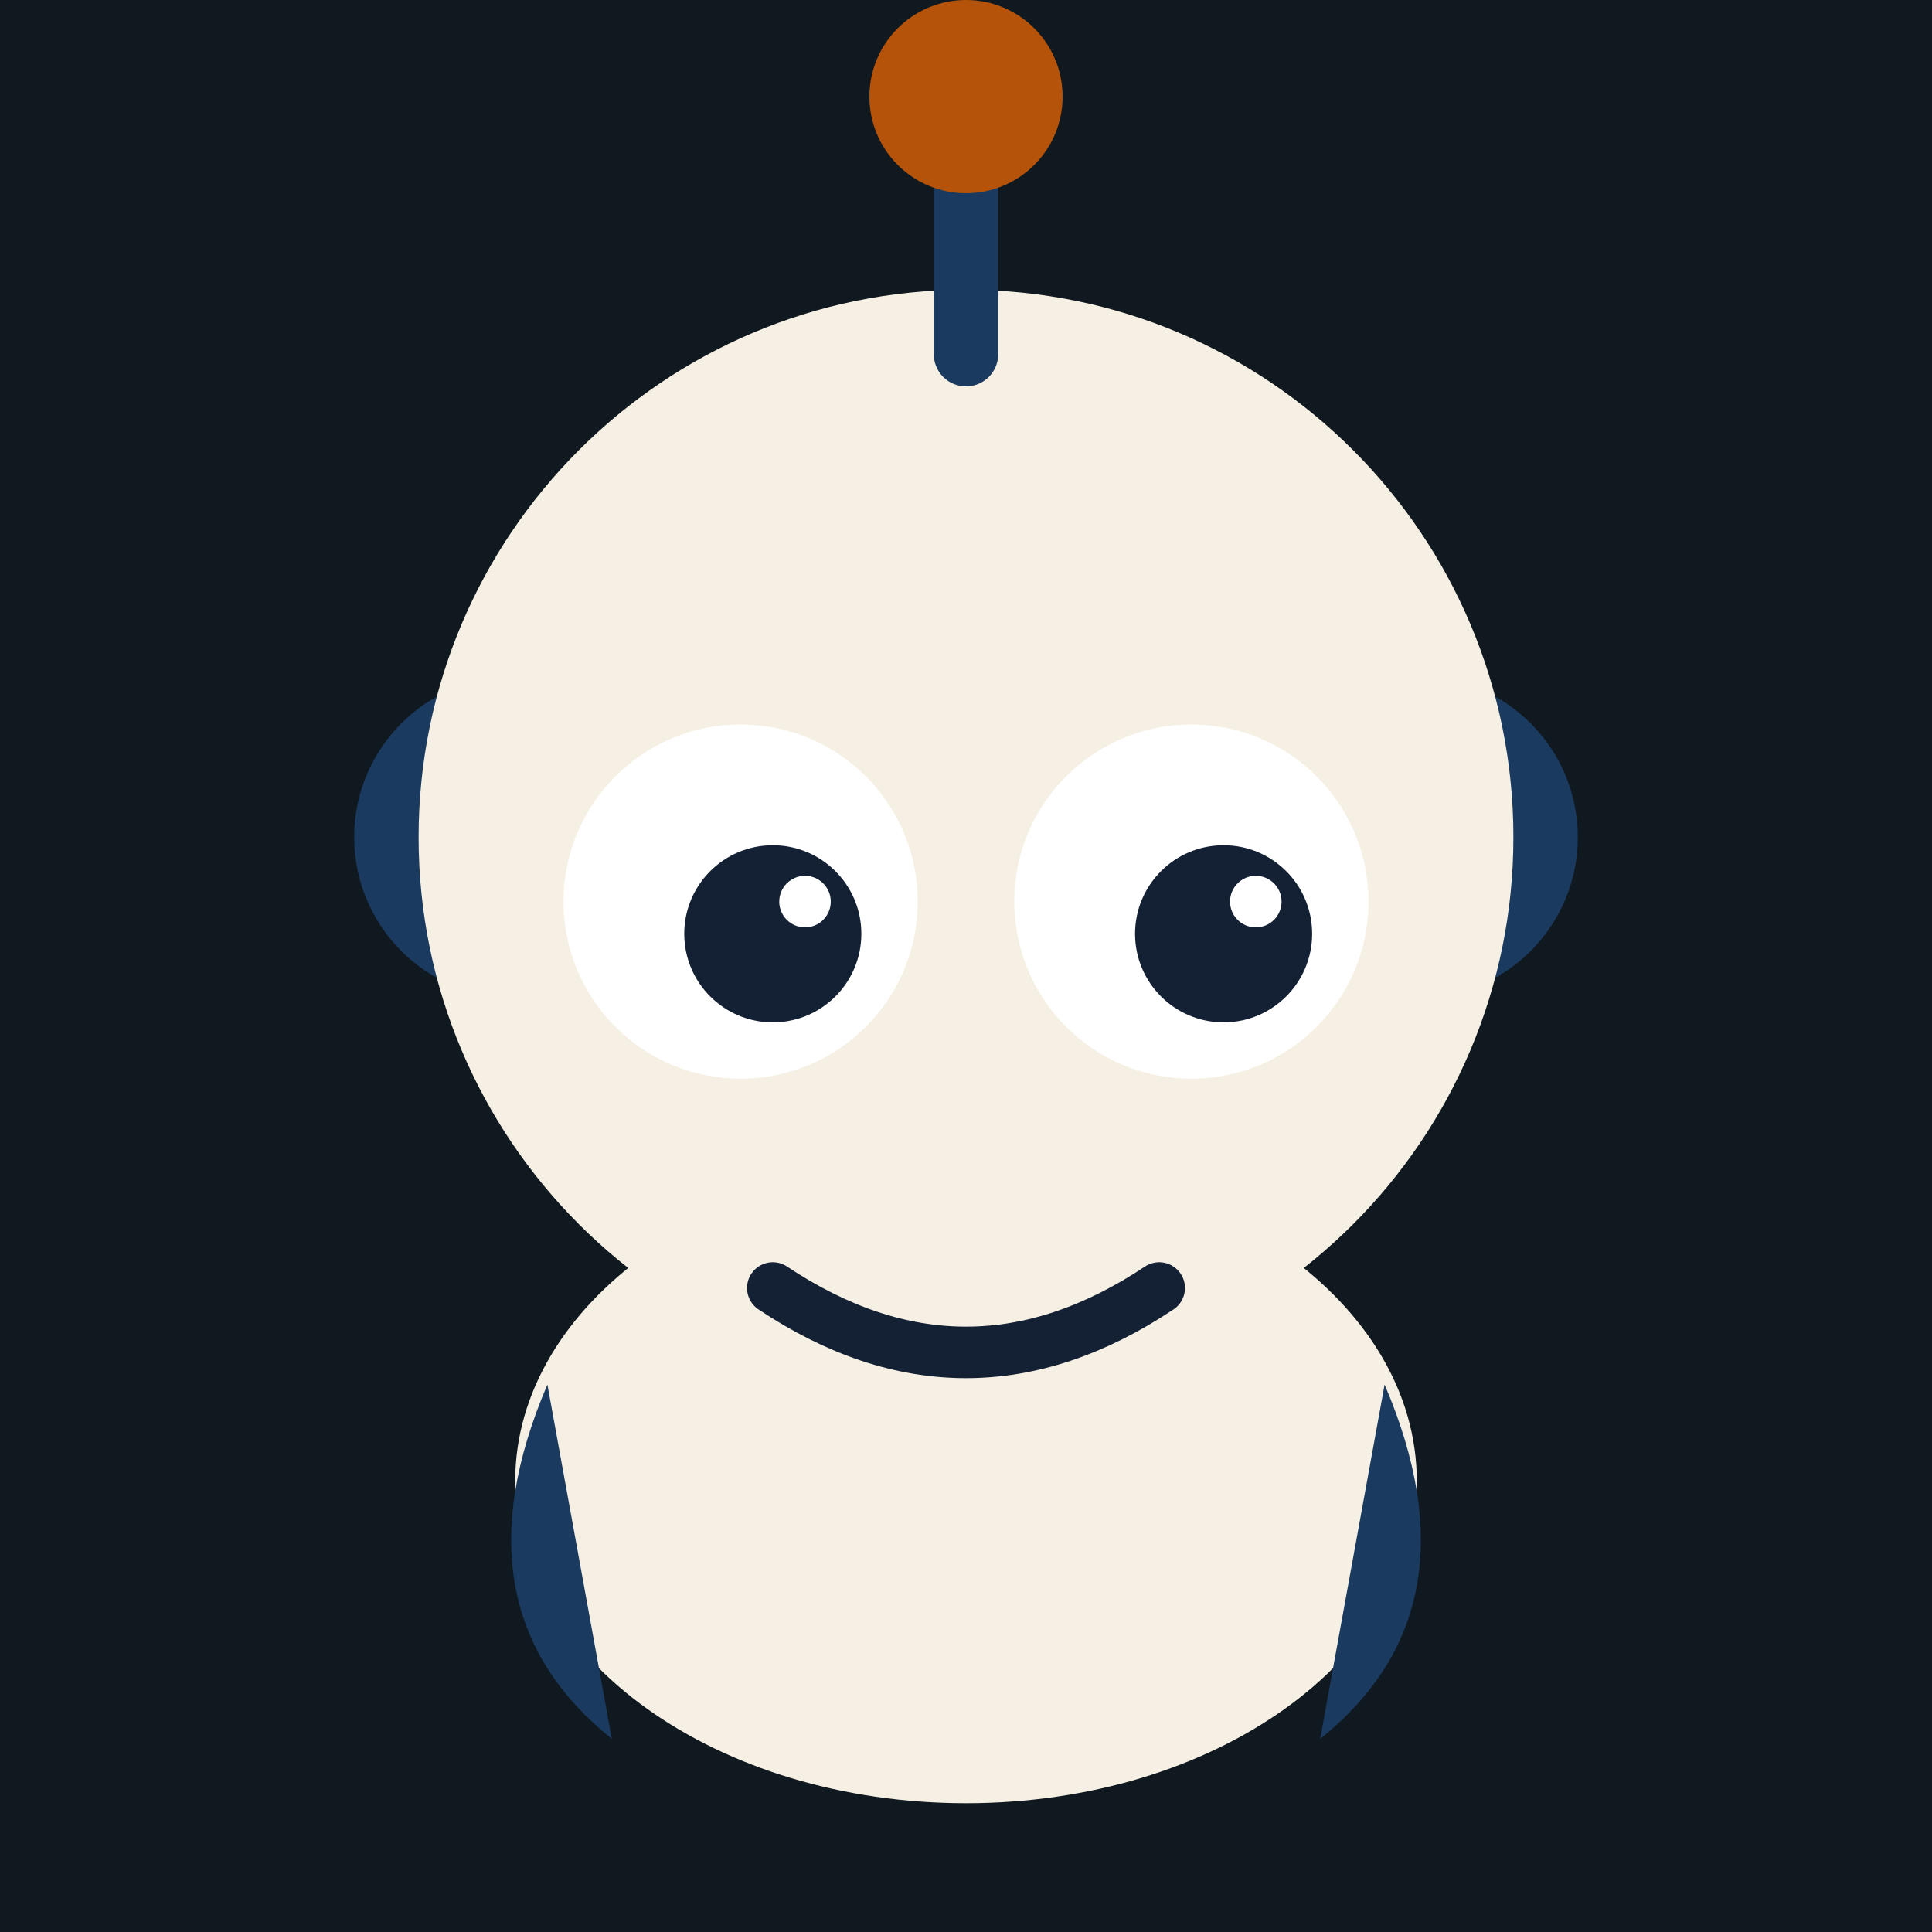
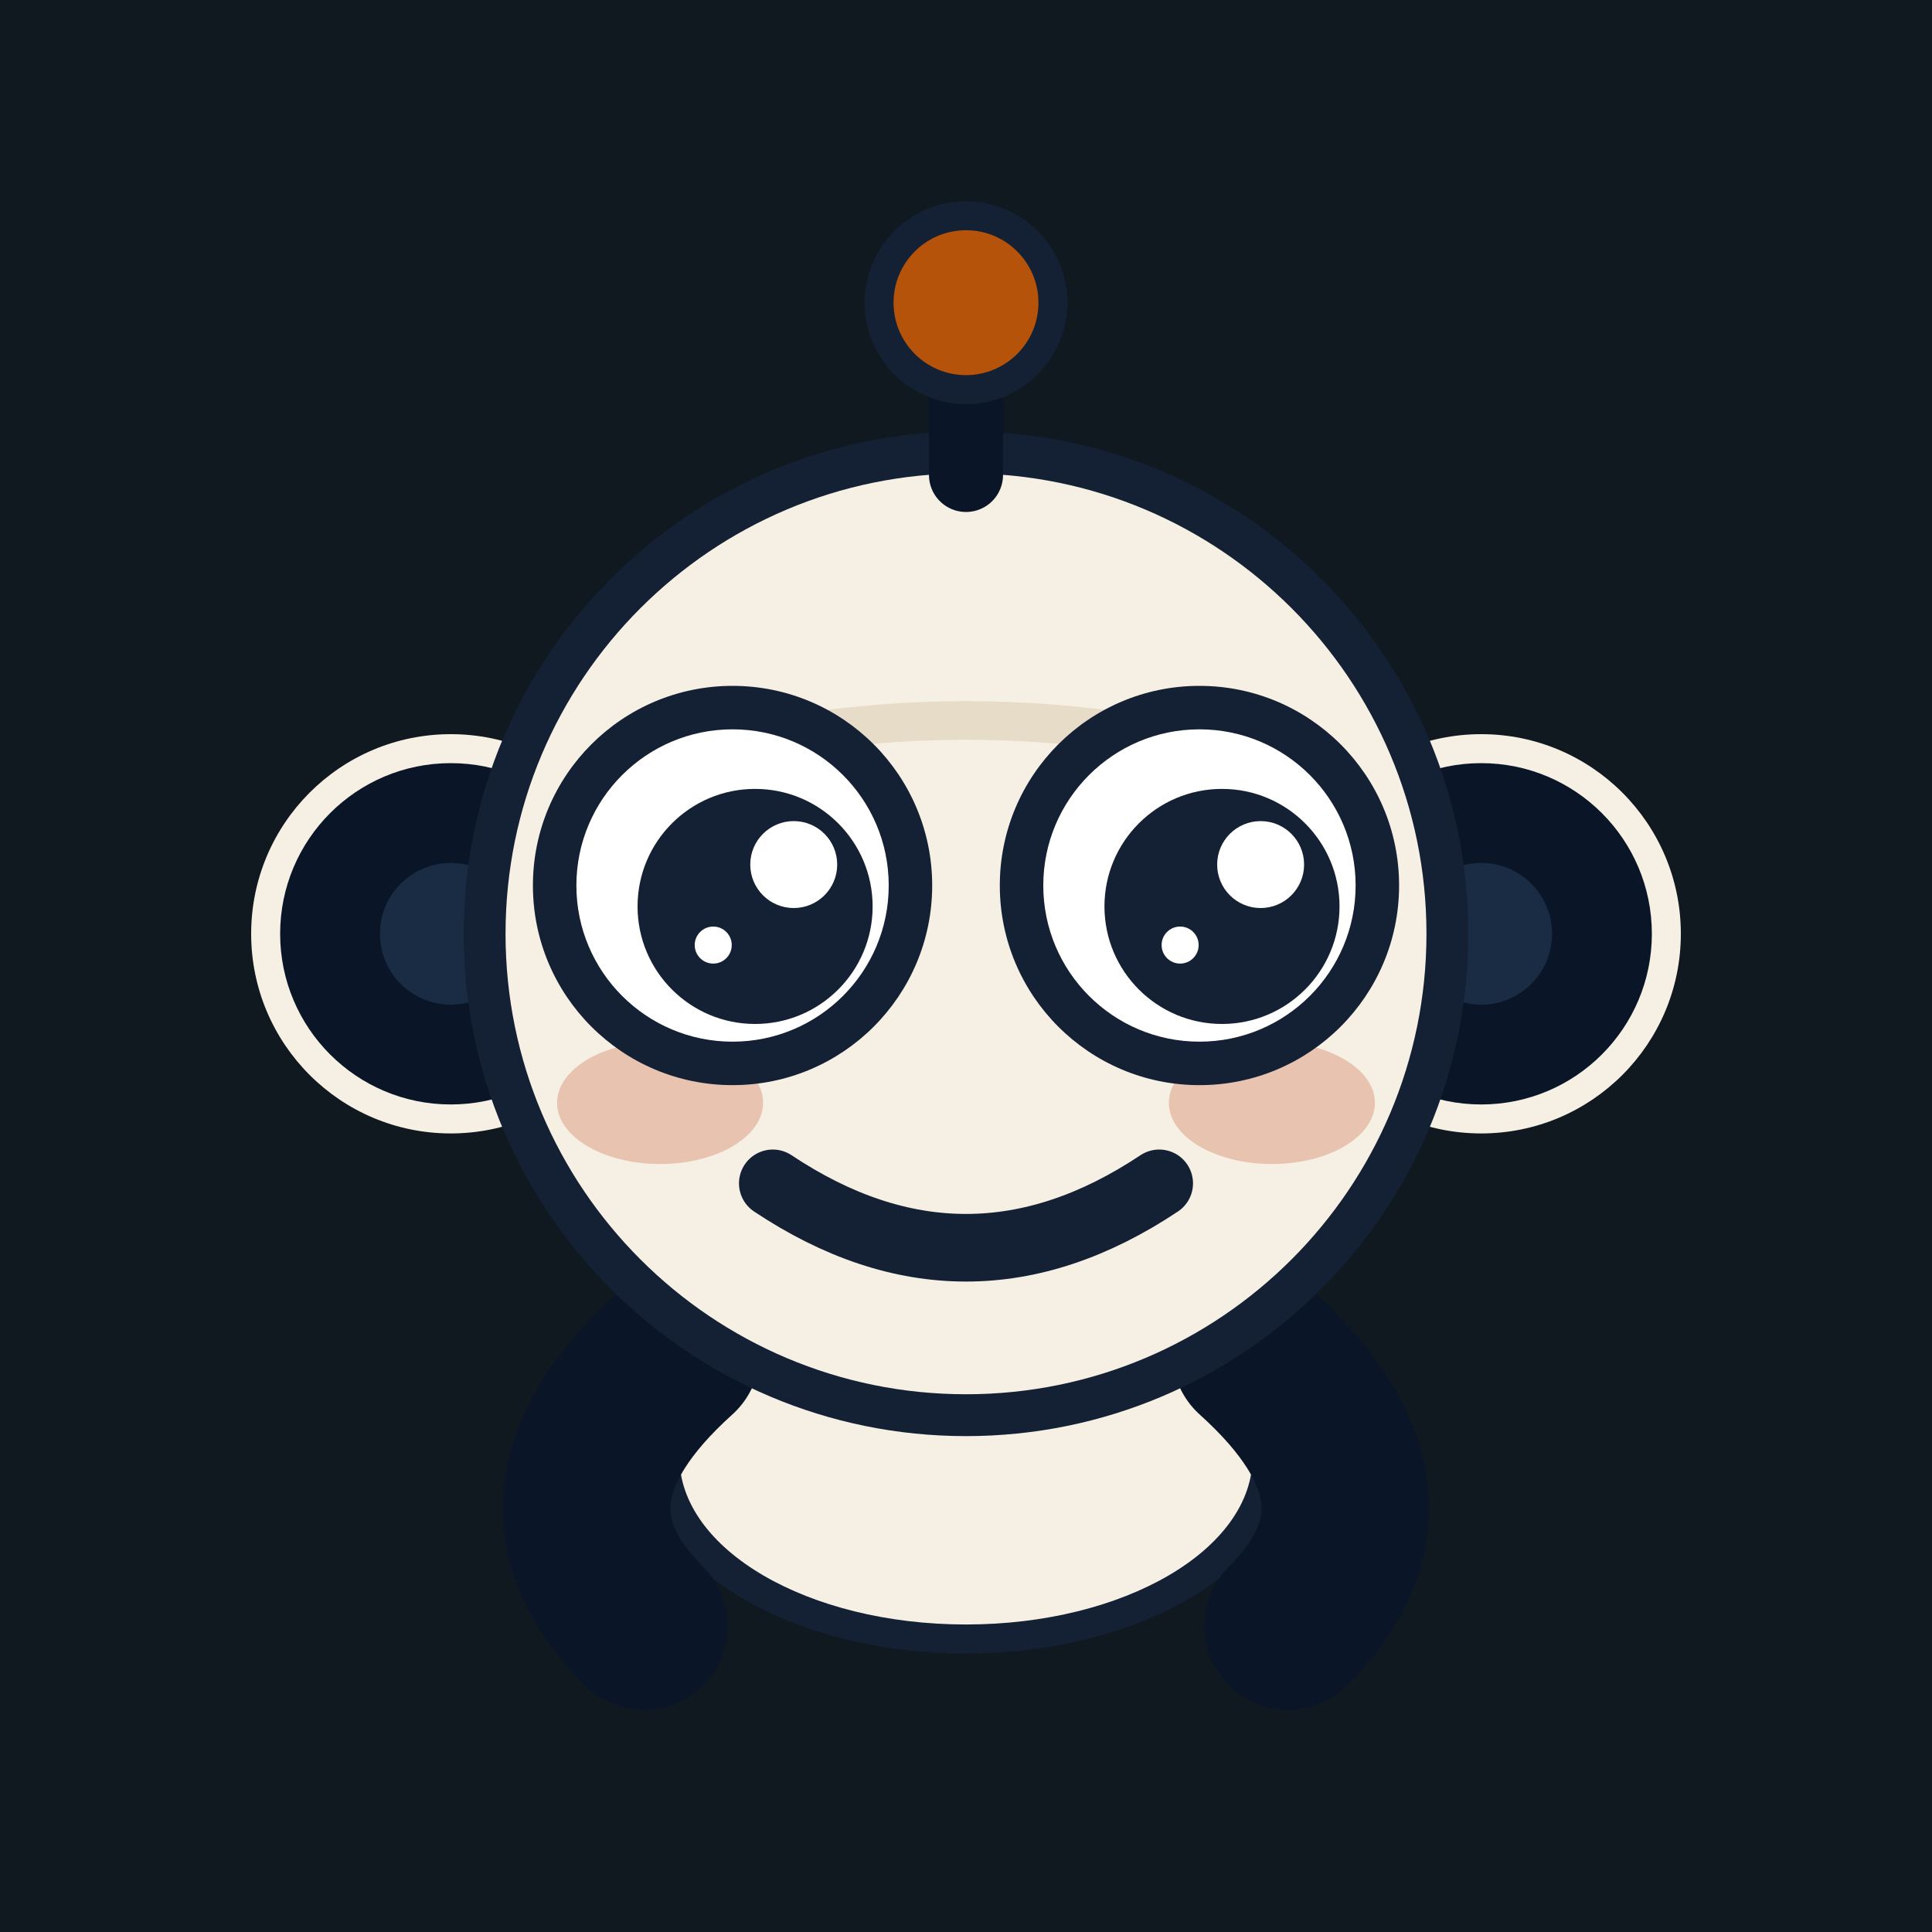
<svg xmlns="http://www.w3.org/2000/svg" width="1024" height="1024" viewBox="0 0 120 120" role="img" aria-label="Biti the robot">
-   <rect width="1024" height="1024" fill="#101820" />
-   <circle cx="32" cy="52" r="10" fill="#1B3A5F" />
-   <circle cx="88" cy="52" r="10" fill="#1B3A5F" />
-   <ellipse cx="60" cy="92" rx="28" ry="20" fill="#F6F0E4" />
-   <path d="M34 86 Q28 100 38 108" fill="#1B3A5F" />
-   <path d="M86 86 Q92 100 82 108" fill="#1B3A5F" />
-   <circle cx="60" cy="52" r="34" fill="#F6F0E4" />
-   <line x1="60" y1="22" x2="60" y2="8" stroke="#1B3A5F" stroke-width="4" stroke-linecap="round" />
-   <circle cx="60" cy="6" r="6" fill="#B45309" />
-   <circle cx="46" cy="56" r="11" fill="#FFFFFF" />
-   <circle cx="74" cy="56" r="11" fill="#FFFFFF" />
-   <circle cx="48" cy="58" r="5.5" fill="#142033" />
-   <circle cx="76" cy="58" r="5.5" fill="#142033" />
-   <circle cx="50" cy="56" r="1.6" fill="#FFFFFF" />
-   <circle cx="78" cy="56" r="1.6" fill="#FFFFFF" />
-   <path d="M48 80 Q60 88 72 80" fill="none" stroke="#142033" stroke-width="3.2" stroke-linecap="round" />
+   <rect width="120" height="120" fill="#101820" />
+   <circle cx="28" cy="58" r="12.4" fill="#F6F0E4" />
+   <circle cx="92" cy="58" r="12.4" fill="#F6F0E4" />
+   <circle cx="28" cy="58" r="10.6" fill="#0A1628" />
+   <circle cx="92" cy="58" r="10.6" fill="#0A1628" />
+   <circle cx="28" cy="58" r="4.4" fill="#1A2C44" />
+   <circle cx="92" cy="58" r="4.4" fill="#1A2C44" />
+   <ellipse cx="60" cy="90.5" rx="20" ry="12.2" fill="#142033" />
+   <ellipse cx="60" cy="90.5" rx="17.8" ry="10.4" fill="#F6F0E4" />
+   <path d="M42 84 Q32 93 40 101" fill="none" stroke="#0A1628" stroke-width="10.4" stroke-linecap="round" />
+   <path d="M78 84 Q88 93 80 101" fill="none" stroke="#0A1628" stroke-width="10.4" stroke-linecap="round" />
+   <circle cx="60" cy="58" r="31.2" fill="#142033" />
+   <circle cx="60" cy="58" r="28.6" fill="#F6F0E4" />
+   <path d="M39 48 Q60 41.5 81 48" fill="none" stroke="#E7DCC8" stroke-width="2.4" stroke-linecap="round" />
+   <ellipse cx="41" cy="68.5" rx="6.4" ry="3.8" fill="#E8C4B0" />
+   <ellipse cx="79" cy="68.5" rx="6.4" ry="3.8" fill="#E8C4B0" />
+   <line x1="60" y1="29.5" x2="60" y2="19.5" stroke="#0A1628" stroke-width="4.6" stroke-linecap="round" />
+   <circle cx="60" cy="18.8" r="5.4" fill="#B45309" stroke="#142033" stroke-width="1.8" />
+   <circle cx="45.5" cy="55" r="12.4" fill="#142033" />
+   <circle cx="74.5" cy="55" r="12.4" fill="#142033" />
+   <circle cx="45.5" cy="55" r="9.7" fill="#FFFFFF" />
+   <circle cx="74.5" cy="55" r="9.7" fill="#FFFFFF" />
+   <circle cx="46.9" cy="56.3" r="7.3" fill="#142033" />
+   <circle cx="75.9" cy="56.3" r="7.3" fill="#142033" />
+   <circle cx="49.3" cy="53.7" r="2.7" fill="#FFFFFF" />
+   <circle cx="78.3" cy="53.7" r="2.7" fill="#FFFFFF" />
+   <circle cx="44.3" cy="58.7" r="1.15" fill="#FFFFFF" />
+   <circle cx="73.3" cy="58.7" r="1.15" fill="#FFFFFF" />
+   <path d="M48 73.5 Q60 81.5 72 73.5" fill="none" stroke="#142033" stroke-width="4.2" stroke-linecap="round" />
</svg>
